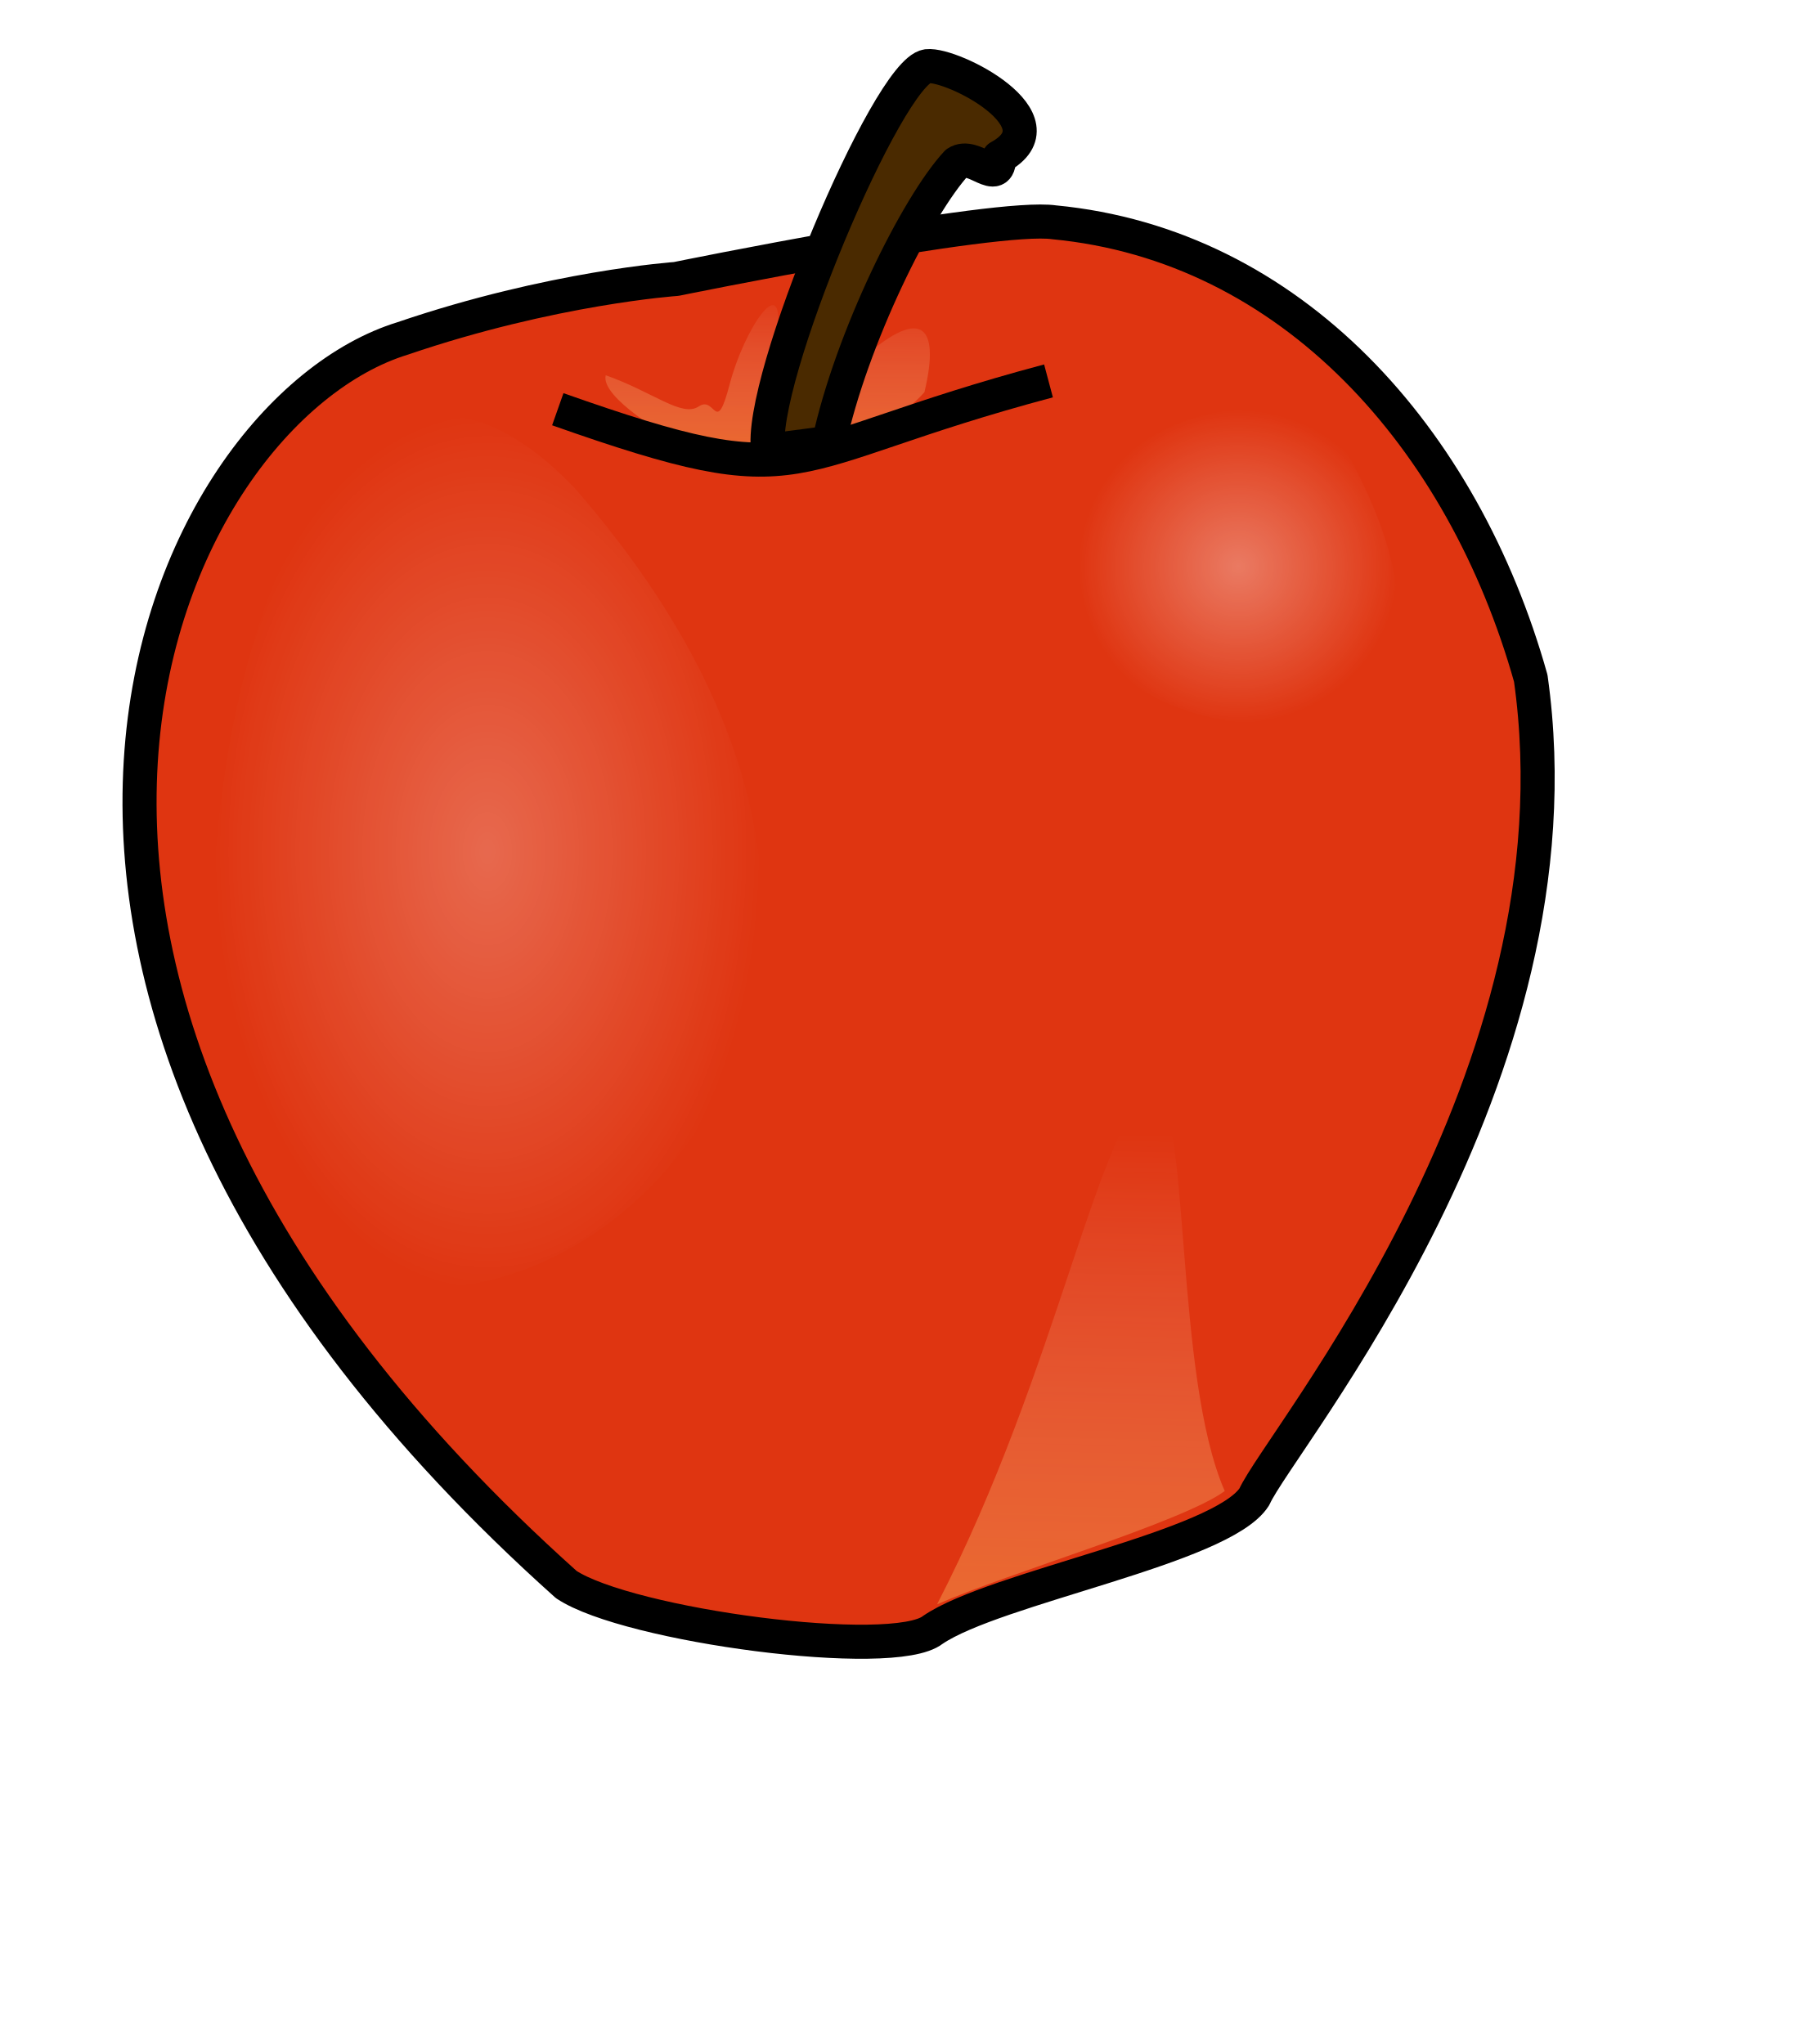
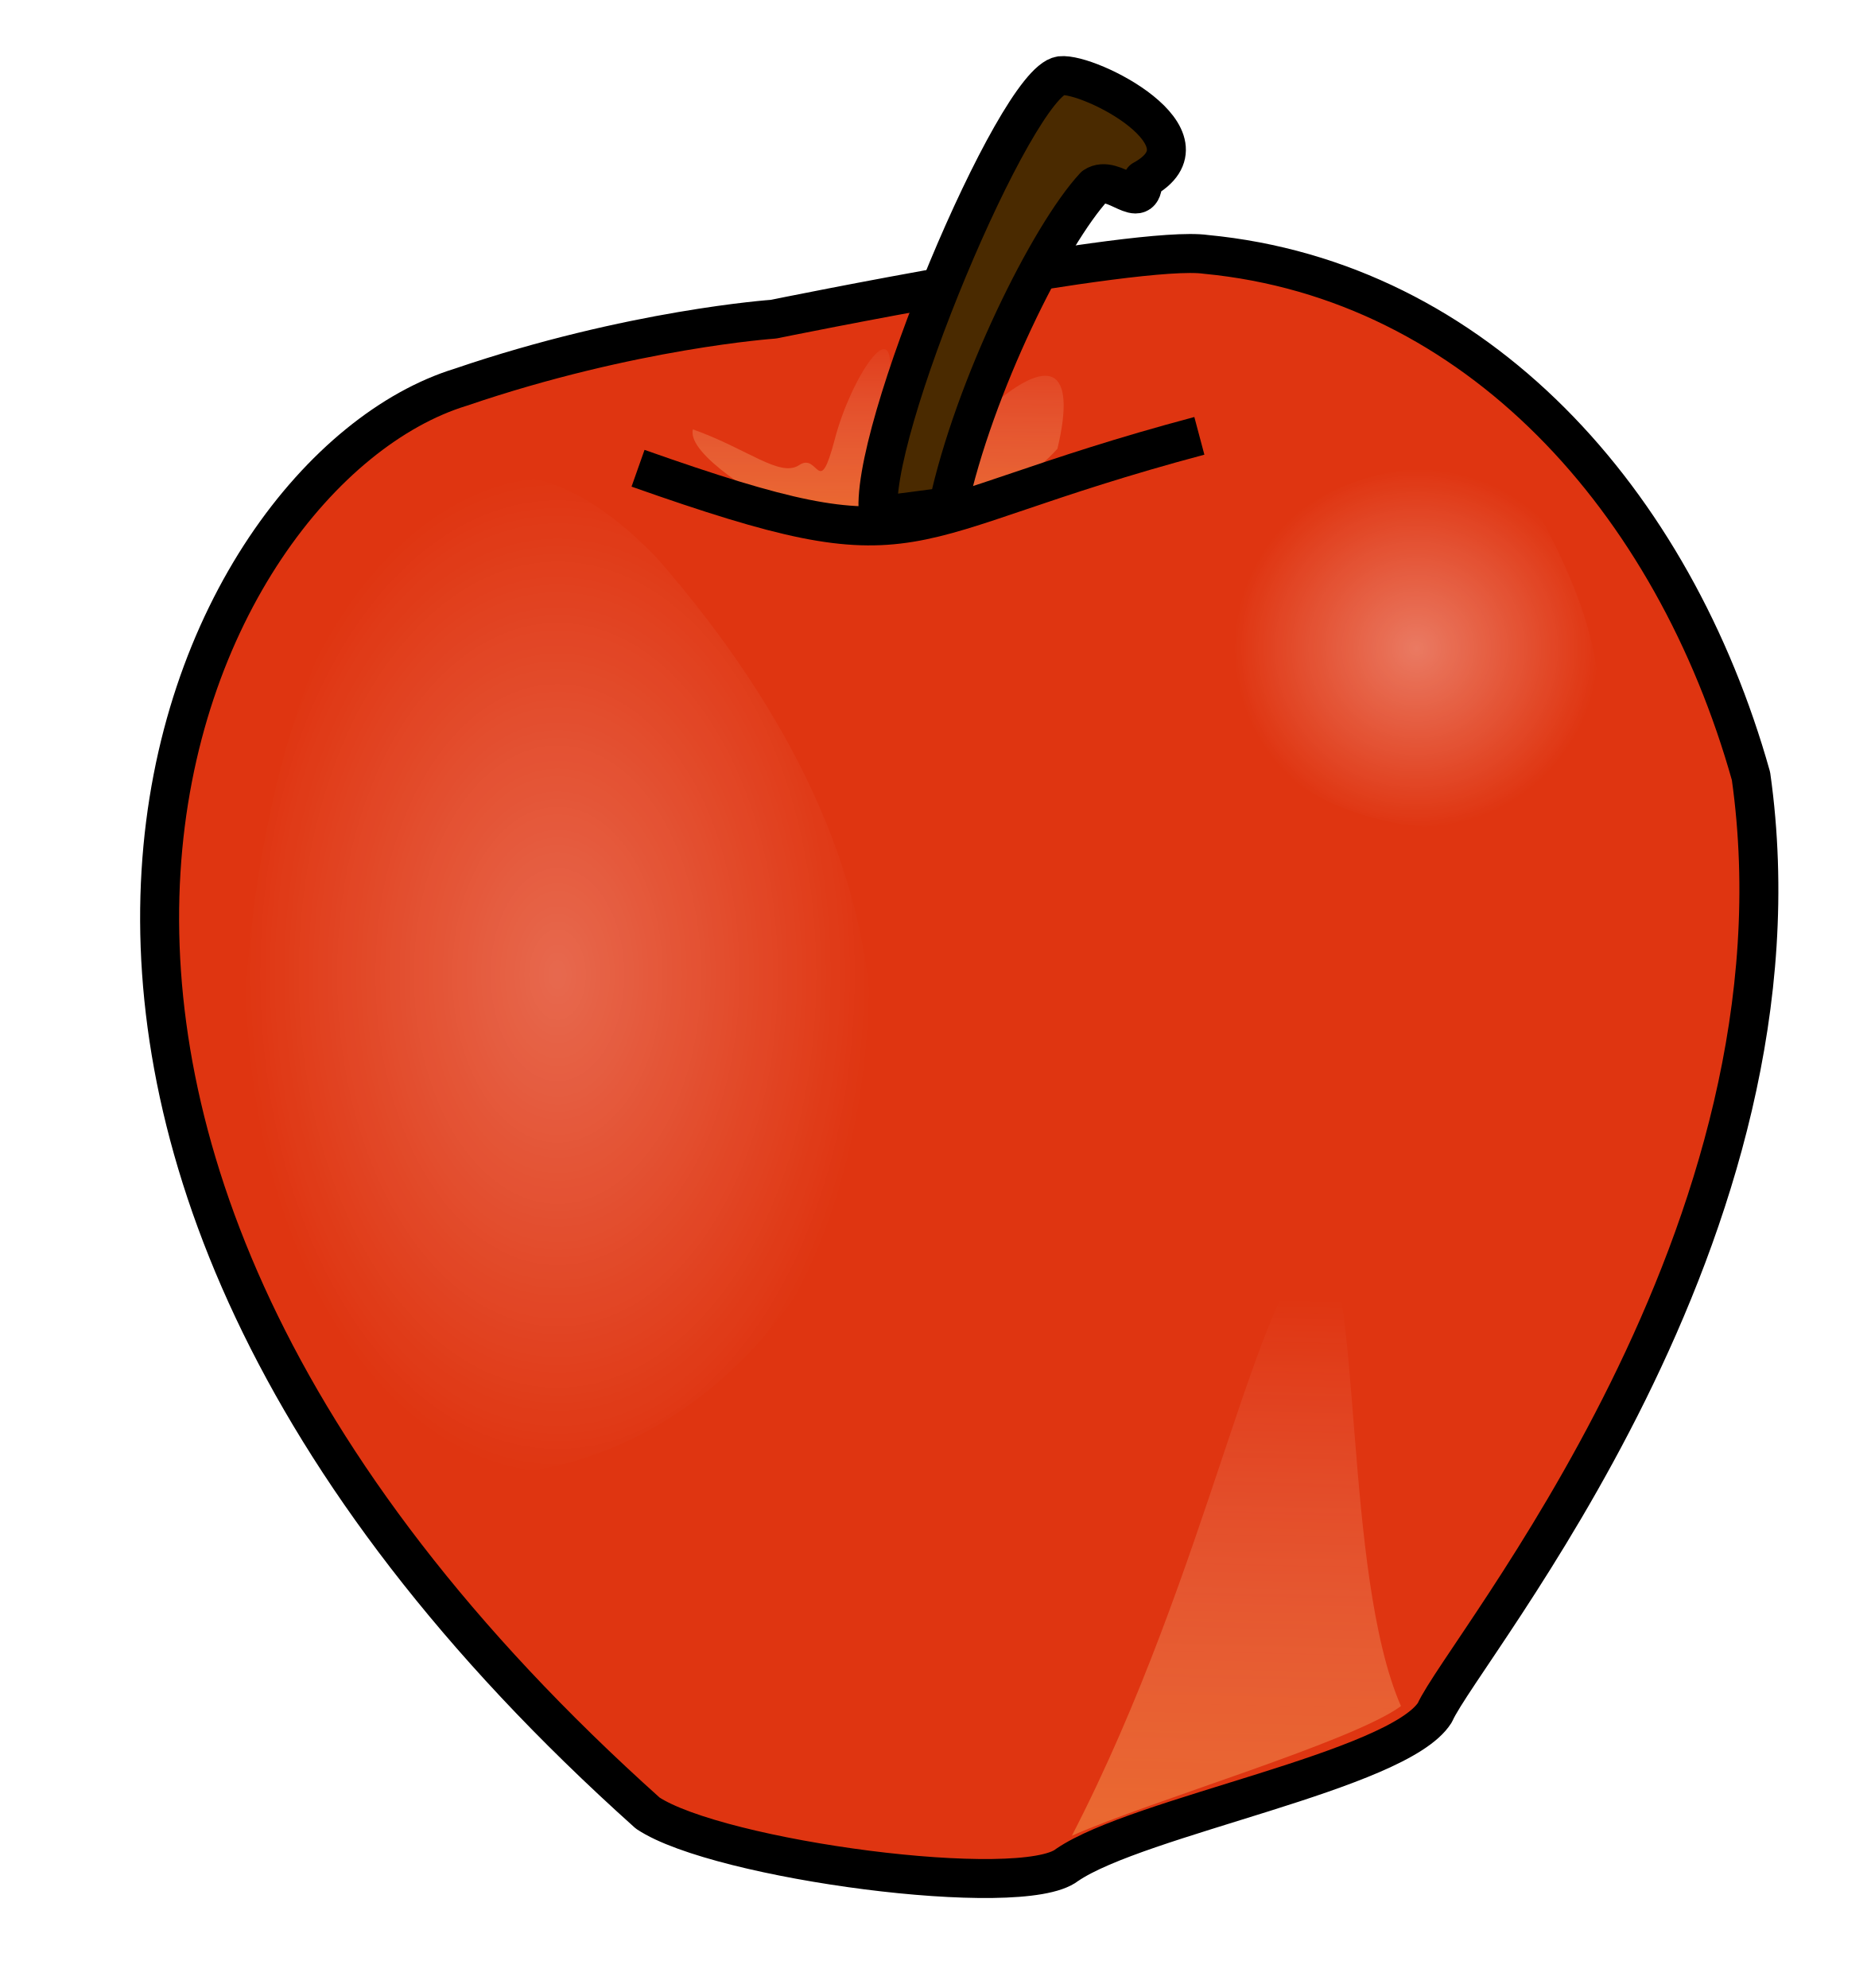
- <svg xmlns="http://www.w3.org/2000/svg" xmlns:xlink="http://www.w3.org/1999/xlink" id="svg1" width="400pt" height="450pt">
+ <svg xmlns="http://www.w3.org/2000/svg" xmlns:xlink="http://www.w3.org/1999/xlink" id="svg1" viewBox="0 0 480 510">
  <defs id="defs3">
    <linearGradient id="linearGradient855">
      <stop style="stop-color:#ffffff;stop-opacity:0;" offset="0" id="stop856" />
      <stop style="stop-color:#ffa617;stop-opacity:0.733;" offset="1" id="stop857" />
    </linearGradient>
    <linearGradient id="linearGradient829">
      <stop style="stop-color:#ffffff;stop-opacity:0.342;" offset="0" id="stop830" />
      <stop style="stop-color:#ffffff;stop-opacity:0;" offset="1" id="stop831" />
    </linearGradient>
    <radialGradient xlink:href="#linearGradient829" id="radialGradient832" cx="0.5" cy="0.5" r="0.5" fx="0.5" fy="0.5" />
    <linearGradient xlink:href="#linearGradient855" id="linearGradient850" x1="0.848" y1="0.095" x2="0.83" y2="1.485" spreadMethod="pad" />
    <linearGradient xlink:href="#linearGradient855" id="linearGradient854" x1="0.551" y1="-0.148" x2="0.515" y2="1.547" />
    <radialGradient xlink:href="#linearGradient829" id="radialGradient874" cx="0.5" cy="0.5" r="0.5" fx="0.5" fy="0.5" />
    <linearGradient xlink:href="#linearGradient829" id="linearGradient875" x1="2.2527011e-16" y1="0.5" x2="1" y2="0.5" />
  </defs>
  <g id="g851">
    <path style="fill:#df3511;fill-rule:evenodd;stroke:#000000;stroke-width:10;stroke-dasharray:none;stroke-linejoin:round;" d="M 198.452,81.882 C 198.452,81.882 291.974,62.762 309.354,65.256 C 378.875,71.906 429.361,128.437 449.224,199.1 C 465.777,316.318 375.531,422.765 368.116,439.356 C 358.641,454.326 291.974,465.958 273.766,478.428 C 262.179,487.573 184.33,477.208 166.174,465.127 C -32.458,287.222 47.822,120.955 118.171,99.34 C 162.036,84.376 198.452,81.882 198.452,81.882 z " id="path866" />
    <path style="fill:url(#radialGradient874);fill-opacity:0.75;fill-rule:evenodd;stroke-width:1pt;" d="M 168.725,143.365 C 81.887,52.157 36.047,278.227 78.411,355.164 C 135.517,430.816 312.287,308.287 168.725,143.365 z " id="path868" />
    <path style="fill:url(#radialGradient832);fill-rule:evenodd;stroke-width:1pt;" d="M 394.908,132.139 C 372.882,103.425 292.87,127.976 323.595,191.654 C 342.665,222.868 449.012,229.98 394.908,132.139 z " id="path869" />
    <path style="fill:url(#linearGradient850);fill-opacity:0.75;fill-rule:evenodd;stroke-width:1pt;" d="M 274.999,470.934 C 310.587,401.934 322.174,328.776 338.727,318.8 C 349.486,325.451 344.52,403.596 359.418,437.681 C 347.003,446.826 295.69,461.79 274.999,470.934 z " id="path870" />
    <path style="fill:url(#linearGradient854);fill-opacity:0.75;fill-rule:evenodd;stroke-width:1pt;" d="M 196.796,128.437 C 196.796,128.437 176.105,116.798 177.761,110.148 C 191.83,115.136 200.107,122.618 205.073,119.292 C 210.038,115.967 210.038,128.437 214.177,112.642 C 218.315,96.846 229.902,79.388 228.246,96.846 C 226.591,117.63 234.867,121.786 252.248,105.991 C 269.628,90.196 276.249,94.352 271.283,115.136 C 246.454,142.57 191.003,134.256 196.796,128.437 z " id="path873" />
    <path style="fill:none;fill-opacity:0.75;fill-rule:evenodd;stroke:#000000;stroke-width:10;stroke-dasharray:none;stroke-linejoin:round;" d="M 163.691,120.124 C 239.006,146.726 226.591,133.425 307.699,111.81" id="path871" />
    <path style="fill:#4a2a00;fill-rule:evenodd;stroke:#000000;stroke-width:10;stroke-linejoin:round;stroke-dasharray:none;" d="M 225.444,132.321 C 222.133,112.369 260.515,21.083 272.102,19.421 C 279.551,18.589 312.652,35.528 293.207,46.135 C 293.207,54.974 285.758,44.472 280.792,47.798 C 269.206,60.268 249.849,99.235 243.228,129.995 L 225.444,132.321 z " id="path867" />
  </g>
</svg>
